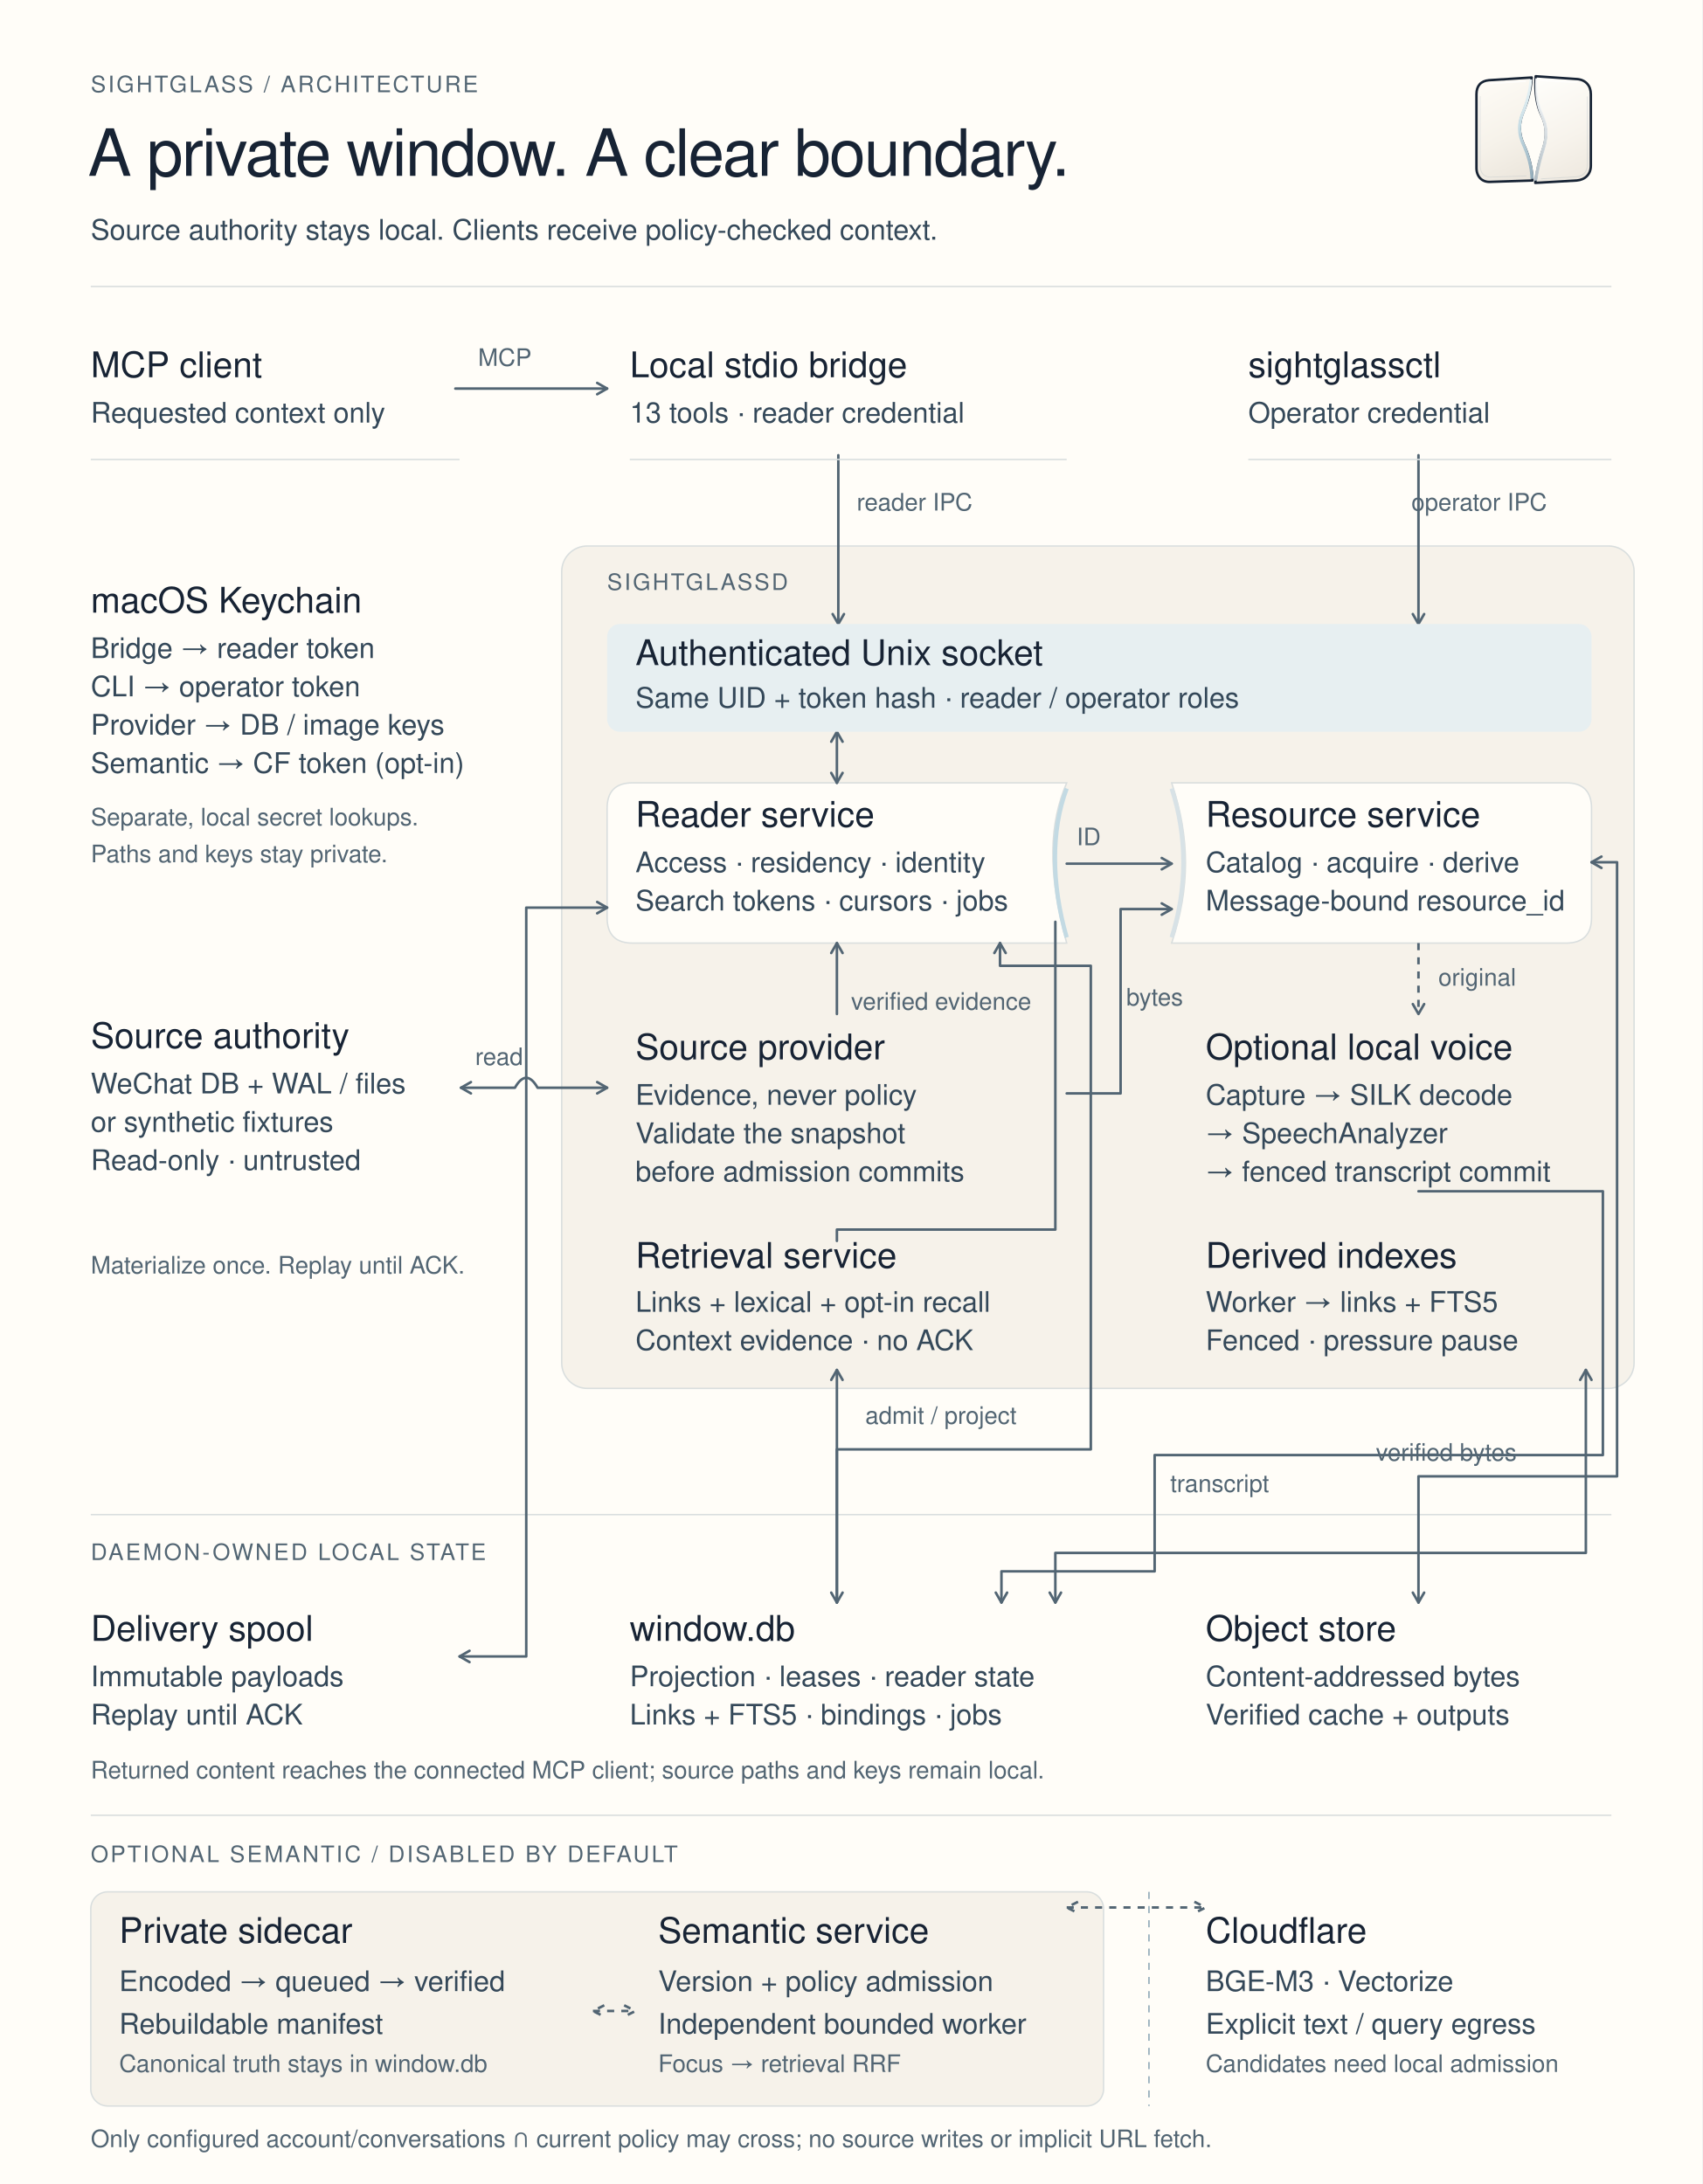
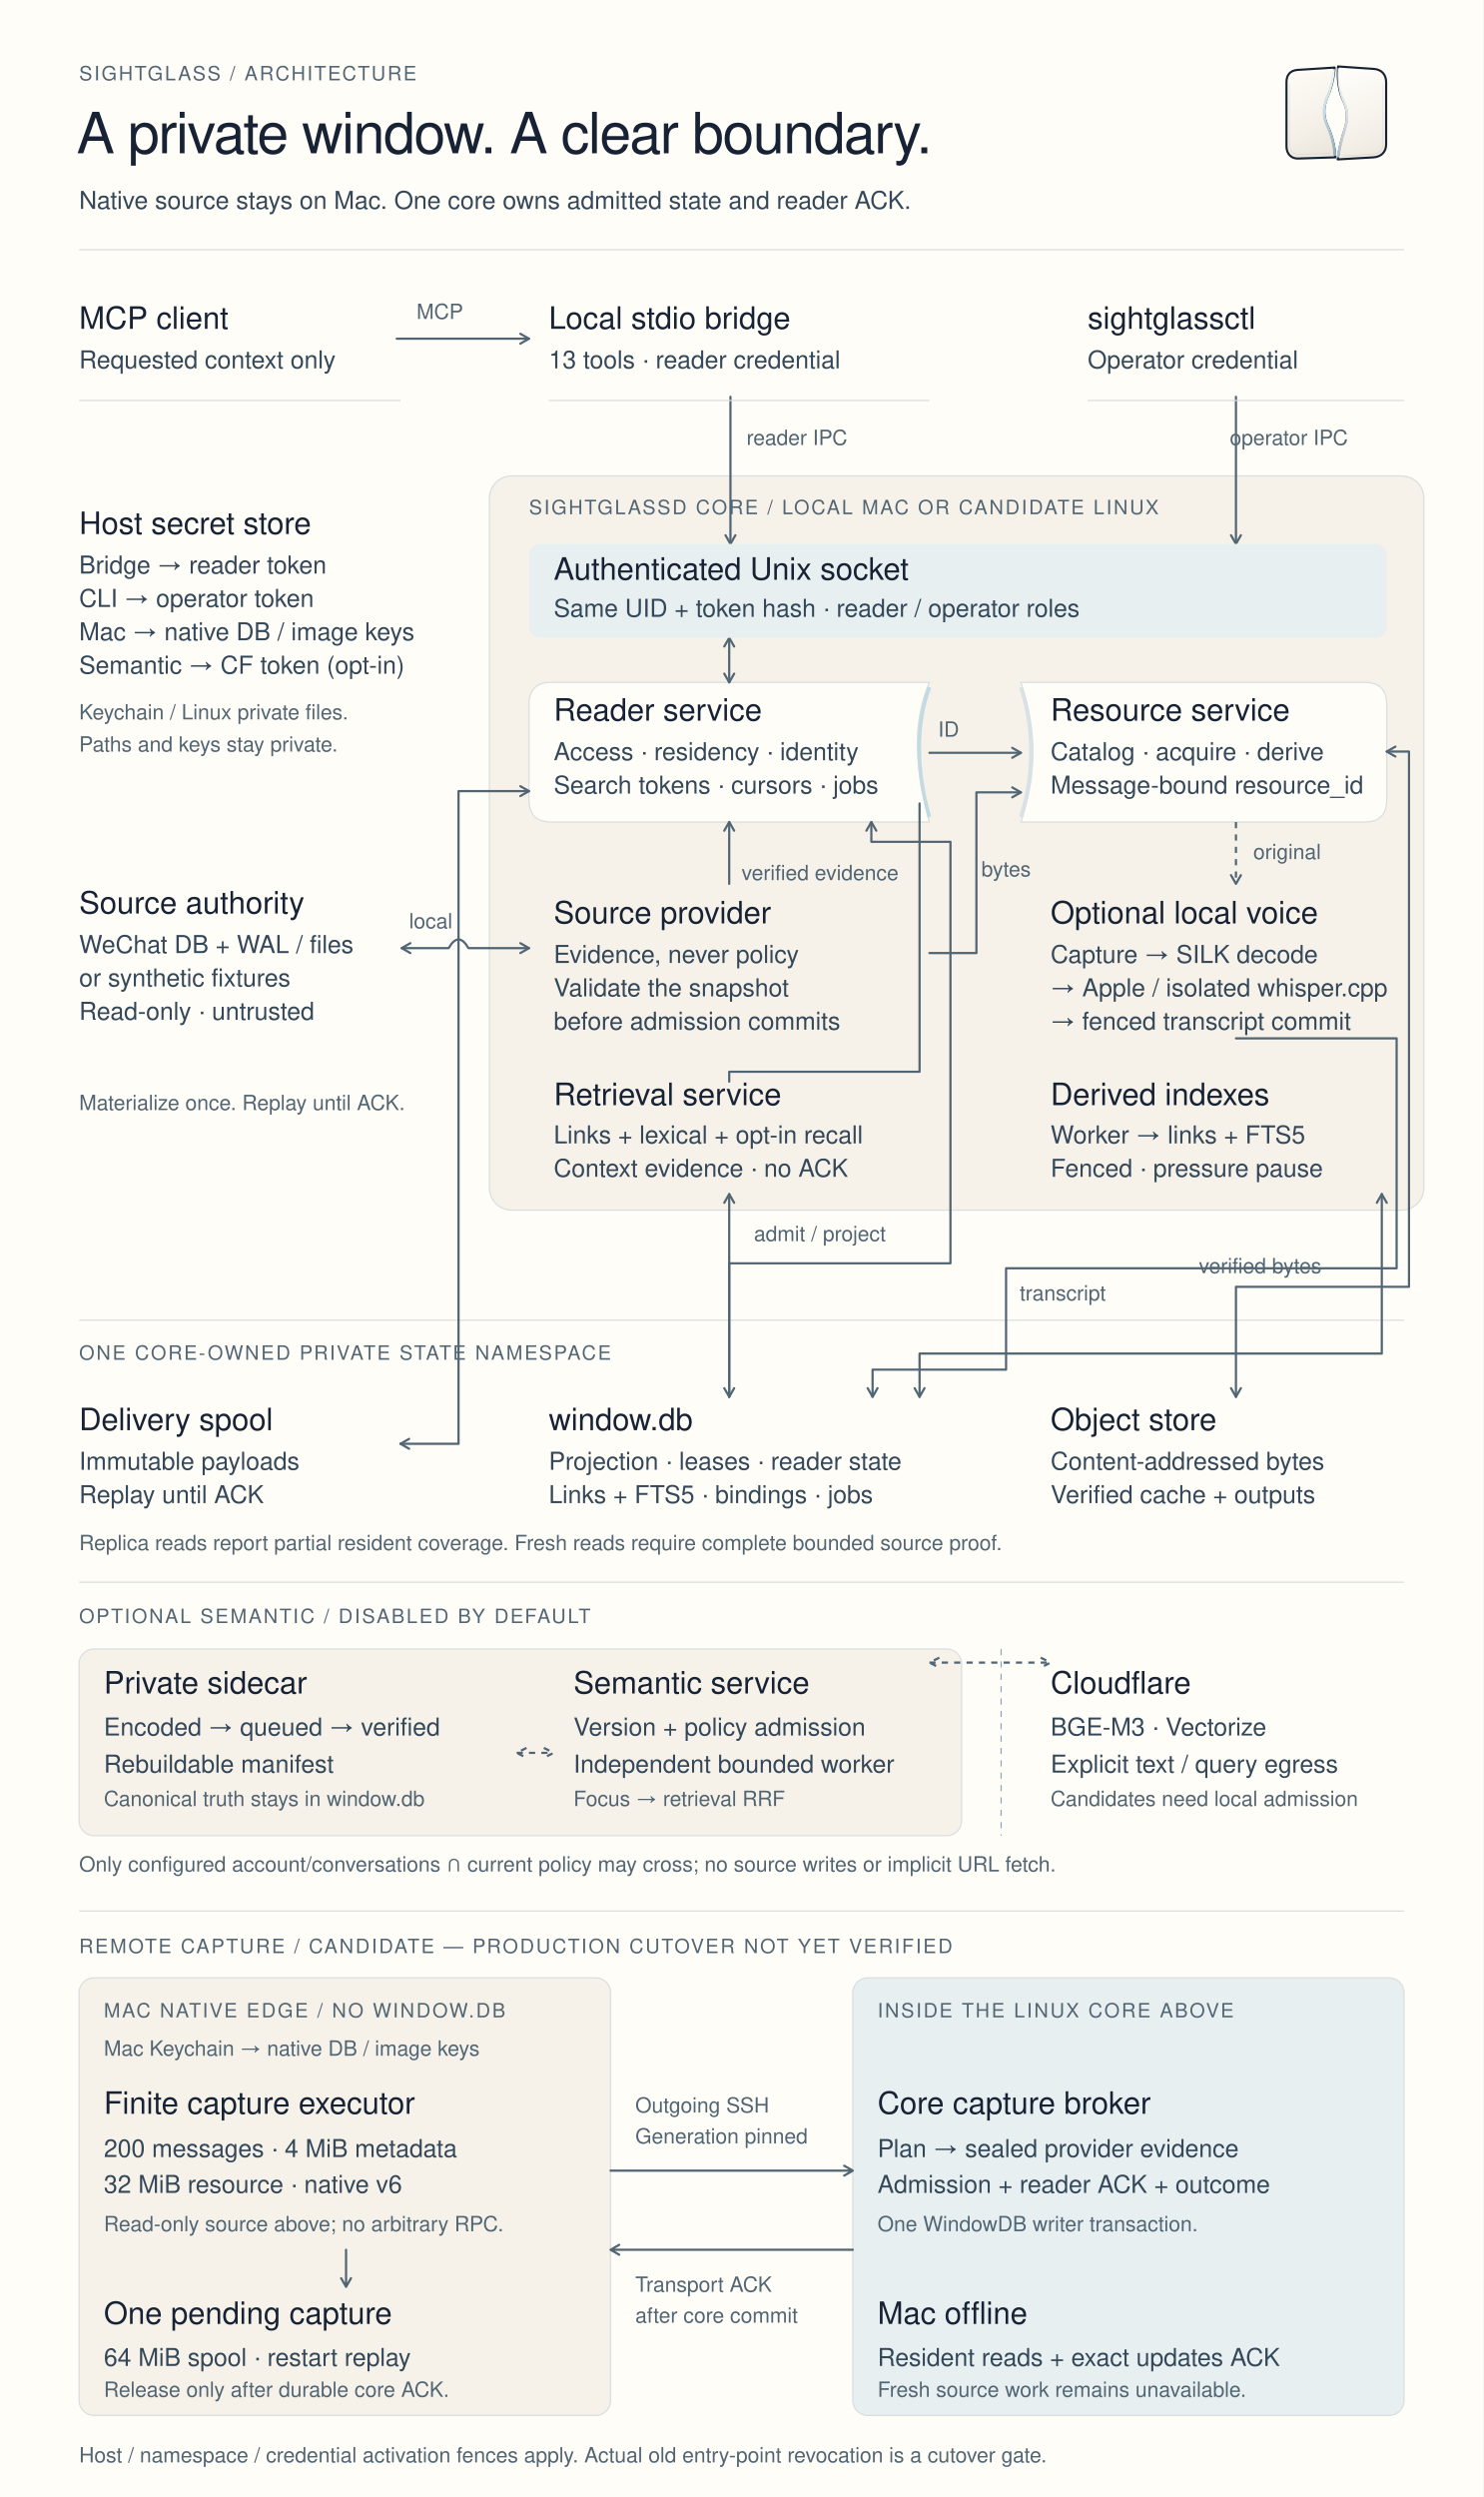
- <svg xmlns="http://www.w3.org/2000/svg" width="1200" height="1540" viewBox="0 0 1200 1540" role="img" aria-labelledby="title desc" lang="en">
+ <svg xmlns="http://www.w3.org/2000/svg" width="1200" height="2020" viewBox="0 0 1200 2020" role="img" aria-labelledby="title desc" lang="en">
  <style>
.title{font-family:"Helvetica Neue",Helvetica,Arial,sans-serif;font-size:46px;font-weight:300;fill:#172334;letter-spacing:-1px}
.head{font-family:"Helvetica Neue",Helvetica,Arial,sans-serif;font-size:25px;font-weight:500;fill:#172334}
.body{font-family:"Helvetica Neue",Helvetica,Arial,sans-serif;font-size:20px;font-weight:400;fill:#344859}
.note{font-family:"Helvetica Neue",Helvetica,Arial,sans-serif;font-size:17px;font-weight:400;fill:#526573}
.eyebrow{font-family:"Helvetica Neue",Helvetica,Arial,sans-serif;font-size:16px;letter-spacing:1.5px;fill:#526573}
.route{fill:none;stroke:#526573;stroke-width:1.8;stroke-linejoin:round;stroke-linecap:round}
.optional{fill:none;stroke:#526573;stroke-width:1.8;stroke-dasharray:5 5;stroke-linejoin:round}
</style>
  <defs>
    <linearGradient id="sg-pearl-left" x1="12" y1="14" x2="64" y2="114" gradientUnits="userSpaceOnUse">
      <stop stop-color="#FFFDF8" />
      <stop offset=".55" stop-color="#F6F2EA" />
      <stop offset="1" stop-color="#E9E3D9" />
    </linearGradient>
    <linearGradient id="sg-pearl-right" x1="65" y1="13" x2="116" y2="114" gradientUnits="userSpaceOnUse">
      <stop stop-color="#FFFFFC" />
      <stop offset=".57" stop-color="#F7F3EC" />
      <stop offset="1" stop-color="#ECE6DC" />
    </linearGradient>
    <linearGradient id="sg-blue-cut" x1="53" y1="18" x2="63" y2="110" gradientUnits="userSpaceOnUse">
      <stop stop-color="#EFF8F9" />
      <stop offset=".5" stop-color="#C3DAE3" />
      <stop offset="1" stop-color="#8FA8B7" />
    </linearGradient>
    <linearGradient id="sg-silver-cut" x1="65" y1="17" x2="75" y2="111" gradientUnits="userSpaceOnUse">
      <stop stop-color="#FFFFFF" />
      <stop offset=".53" stop-color="#E4EAED" />
      <stop offset="1" stop-color="#B7C3CA" />
    </linearGradient>
  </defs>
-   <rect width="1200" height="1540" fill="#FFFDF8" />
+   <rect width="1200" height="2020" fill="#FFFDF8" />
  <g id="header" data-readability-background="#FFFDF8">
    <text x="64" y="65" class="eyebrow" data-readability="supporting">SIGHTGLASS / ARCHITECTURE</text>
    <text x="62" y="124" class="title" data-readability="critical">A private window. A clear boundary.</text>
-     <text x="64" y="169" class="body">Source authority stays local. Clients receive policy-checked context.</text>
+     <text x="64" y="169" class="body">Native source stays on Mac. One core owns admitted state and reader ACK.</text>
    <g fill="none" transform="translate(1030 40) scale(.8)">
      <path d="M24.6 20.7 62.3 18.3C61.5 30.7 58.4 40.3 54.8 48.9 50.7 58.7 50.8 67.8 55.3 77.5 59.4 86.3 62.6 97 63 109.1L25.9 110.3C18.5 110.8 13.6 105.6 13.6 98.1V33C13.6 25.6 17.5 21.3 24.6 20.7Z" fill="url(#sg-pearl-left)" stroke="#172334" stroke-width="2.15" stroke-linejoin="round" />
      <path d="M65.8 17.2 102.2 19.7C109.8 20.3 114.4 25.5 114.4 33V96C114.4 103.6 109.4 108.5 101.9 109.1L65.4 111.2C66.8 99.6 69.6 89.3 72.5 80.6 76 70 75.4 60.7 70.9 51.6 67 43.6 64.7 32.5 65.8 17.2Z" fill="url(#sg-pearl-right)" stroke="#172334" stroke-width="2.15" stroke-linejoin="round" />
      <path d="M60.4 20.2C59.5 30.6 56.8 40.1 53.3 48.7 49 59 49.2 68.4 53.9 78.3 57.8 86.8 60.9 97.2 61.2 107.7L64 107.6C63.7 96.8 60.3 85.8 56.2 76.9 52 68 51.8 59.5 55.6 50.1 59.2 41.2 62 30.9 62.7 19.9Z" fill="url(#sg-blue-cut)" />
      <path d="M67.5 19.1C66.7 32.3 68.8 42.4 72.4 50.5 76.9 60.4 77.5 70.1 74 81 71.3 89.6 68.7 99 67.1 109.1L64.2 109.3C65.8 98.4 68.7 88.4 71.5 79.6 74.7 69.8 74.1 61.2 70.1 52.2 66.4 43.8 64.6 33.1 65.5 19Z" fill="url(#sg-silver-cut)" opacity=".94" />
      <path d="M25.8 23.7 56.8 21.6" stroke="#FFFFFF" stroke-width="1.05" stroke-linecap="round" opacity=".84" />
      <path d="M70.3 20.8 101.7 22.7" stroke="#FFFFFF" stroke-width="1.05" stroke-linecap="round" opacity=".8" />
      <path d="M16.9 35.1V96.5C16.9 102.4 20.5 106.4 26.3 106.1L57.5 105.1" stroke="#A8B6C0" stroke-width=".75" stroke-linecap="round" opacity=".28" />
      <path d="M111.2 35.3V95.7C111.2 101.4 107.5 105.4 101.7 105.8L70.8 107.6" stroke="#98A8B4" stroke-width=".75" stroke-linecap="round" opacity=".25" />
    </g>
    <path d="M64 202H1136" stroke="#D9DEDE" />
  </g>
  <g id="daemon-region">
    <rect x="396" y="385" width="756" height="594" rx="18" fill="#F6F2EA" stroke="#D9DEDE" />
-     <text x="428" y="416" class="eyebrow" data-readability="supporting">SIGHTGLASSD</text>
+     <text x="428" y="416" class="eyebrow" data-readability="supporting">SIGHTGLASSD CORE / LOCAL MAC OR CANDIDATE LINUX</text>
  </g>
  <g id="private-state-region">
    <path d="M64 1068H1136" stroke="#D9DEDE" />
-     <text x="64" y="1100" class="eyebrow" data-readability="supporting">DAEMON-OWNED LOCAL STATE</text>
+     <text x="64" y="1100" class="eyebrow" data-readability="supporting">ONE CORE-OWNED PRIVATE STATE NAMESPACE</text>
  </g>
  <path d="M446 552H752C740 580 738 614 752 665H446Q428 665 428 647V570Q428 552 446 552Z" fill="#FFFDF8" stroke="#D9DEDE" />
  <path d="M826 552H1104Q1122 552 1122 570V647Q1122 665 1104 665H826C839 626 839 591 826 552Z" fill="#FFFDF8" stroke="#D9DEDE" />
  <path d="M752 556C741 585 741 623 752 661" stroke="#C3DAE3" fill="none" stroke-width="3" />
  <path d="M826 556C837 590 837 626 826 661" stroke="#D8E2E6" fill="none" stroke-width="3" />
  <g id="routes">
    <path class="route" d="M744 650V867H590V875" />
    <path class="route" d="M590 966V1130" />
    <path class="route" d="M586 973L590 966L594 973" />
    <path class="route" d="M1118 966V1095H744V1130" />
    <path class="route" d="M740 1123L744 1130L748 1123" />
    <path class="route" d="M1114 973L1118 966L1122 973" />
    <path class="route" d="M321 274H428" />
    <path class="route" d="M421 270L428 274L421 278" />
    <path class="route" d="M591 321V440" />
    <path class="route" d="M587 433L591 440L595 433" />
    <path class="route" d="M1000 321V440" />
    <path class="route" d="M996 433L1000 440L1004 433" />
    <path class="route" d="M590 516V552" />
    <path class="route" d="M586 545L590 552L594 545" />
    <path class="route" d="M586 523L590 516L594 523" />
    <path class="route" d="M752 609H826" />
    <path class="route" d="M819 605L826 609L819 613" />
    <path class="route" d="M325 767H363Q371 753 379 767H428" />
    <path class="route" d="M421 763L428 767L421 771" />
    <path class="route" d="M332 763L325 767L332 771" />
    <path class="route" d="M590 715V665" />
    <path class="route" d="M586 672L590 665L594 672" />
    <path class="route" d="M752 771H790V641H826" />
    <path class="route" d="M819 637L826 641L819 645" />
    <path class="optional" d="M1000 665V715" />
    <path class="route" d="M996 708L1000 715L1004 708" />
    <path class="route" d="M428 640H371V1168H324" />
    <path class="route" d="M331 1164L324 1168L331 1172" />
    <path class="route" d="M421 636L428 640L421 644" />
    <path class="route" d="M705 665V681H769V1022H590V1130" />
    <path class="route" d="M586 1123L590 1130L594 1123" />
    <path class="route" d="M701 672L705 665L709 672" />
    <path class="route" d="M1000 840H1130V1026H814V1108H706V1130" />
    <path class="route" d="M702 1123L706 1130L710 1123" />
    <path class="route" d="M1122 608H1140V1041H1000V1130" />
    <path class="route" d="M996 1123L1000 1130L1004 1123" />
    <path class="route" d="M1129 604L1122 608L1129 612" />
  </g>
  <g id="CLIENT" data-readability-background="#FFFDF8">
    <text x="64" y="266" class="head" data-readability="critical">MCP client</text>
    <text x="64" y="298" class="body">Requested context only</text>
  </g>
  <g id="BRIDGE" data-readability-background="#FFFDF8">
    <text x="444" y="266" class="head" data-readability="critical">Local stdio bridge</text>
    <text x="444" y="298" class="body">13 tools · reader credential</text>
  </g>
  <g id="OPERATOR" data-readability-background="#FFFDF8">
    <text x="880" y="266" class="head" data-readability="critical">sightglassctl</text>
    <text x="880" y="298" class="body">Operator credential</text>
  </g>
  <path d="M64 324H324M444 324H752M880 324H1136" stroke="#D9DEDE" />
  <g id="KC" data-readability-background="#FFFDF8">
-     <text x="64" y="432" class="head" data-readability="critical">macOS Keychain</text>
+     <text x="64" y="432" class="head" data-readability="critical">Host secret store</text>
    <text x="64" y="464" class="body">Bridge → reader token</text>
    <text x="64" y="491" class="body">CLI → operator token</text>
-     <text x="64" y="518" class="body">Provider → DB / image keys</text>
+     <text x="64" y="518" class="body">Mac → native DB / image keys</text>
    <text x="64" y="545" class="body">Semantic → CF token (opt-in)</text>
  </g>
-   <text x="64" y="582" class="note" data-readability="supporting">Separate, local secret lookups.</text>
+   <text x="64" y="582" class="note" data-readability="supporting">Keychain / Linux private files.</text>
  <text x="64" y="608" class="note" data-readability="supporting">Paths and keys stay private.</text>
  <g id="AUTH" data-readability-background="#E7EFF1">
    <rect x="428" y="440" width="694" height="76" rx="9" fill="#E7EFF1" />
    <text x="448" y="469" class="head" data-readability="critical">Authenticated Unix socket</text>
    <text x="448" y="499" class="body">Same UID + token hash · reader / operator roles</text>
  </g>
  <g id="READER" data-readability-background="#FFFDF8">
    <text x="448" y="583" class="head" data-readability="critical">Reader service</text>
    <text x="448" y="615" class="body">Access · residency · identity</text>
    <text x="448" y="642" class="body">Search tokens · cursors · jobs</text>
  </g>
  <g id="RESOURCE" data-readability-background="#FFFDF8">
    <text x="850" y="583" class="head" data-readability="critical">Resource service</text>
    <text x="850" y="615" class="body">Catalog · acquire · derive</text>
    <text x="850" y="642" class="body">Message-bound resource_id</text>
  </g>
  <g id="SRC" data-readability-background="#FFFDF8">
    <text x="64" y="739" class="head" data-readability="critical">Source authority</text>
    <text x="64" y="771" class="body">WeChat DB + WAL / files</text>
    <text x="64" y="798" class="body">or synthetic fixtures</text>
    <text x="64" y="825" class="body">Read-only · untrusted</text>
  </g>
  <g id="PROVIDER" data-readability-background="#FFFDF8">
    <text x="448" y="747" class="head" data-readability="critical">Source provider</text>
    <text x="448" y="779" class="body">Evidence, never policy</text>
    <text x="448" y="806" class="body">Validate the snapshot</text>
    <text x="448" y="833" class="body">before admission commits</text>
  </g>
  <g id="VOICE" data-readability-background="#FFFDF8">
    <text x="850" y="747" class="head" data-readability="critical">Optional local voice</text>
    <text x="850" y="779" class="body">Capture → SILK decode</text>
-     <text x="850" y="806" class="body">→ SpeechAnalyzer</text>
+     <text x="850" y="806" class="body">→ Apple / isolated whisper.cpp</text>
    <text x="850" y="833" class="body">→ fenced transcript commit</text>
  </g>
  <g id="RETRIEVAL" data-readability-background="#F6F2EA">
    <text x="448" y="894" class="head" data-readability="critical">Retrieval service</text>
    <text x="448" y="925" class="body">Links + lexical + opt-in recall</text>
    <text x="448" y="952" class="body">Context evidence · no ACK</text>
  </g>
  <g id="INDEX_WORKER" data-readability-background="#F6F2EA">
    <text x="850" y="894" class="head" data-readability="critical">Derived indexes</text>
    <text x="850" y="925" class="body">Worker → links + FTS5</text>
    <text x="850" y="952" class="body">Fenced · pressure pause</text>
  </g>
  <g id="SPOOL" data-readability-background="#FFFDF8">
    <text x="64" y="1157" class="head" data-readability="critical">Delivery spool</text>
    <text x="64" y="1189" class="body">Immutable payloads</text>
    <text x="64" y="1216" class="body">Replay until ACK</text>
  </g>
  <g id="WINDOW" data-readability-background="#FFFDF8">
    <text x="444" y="1157" class="head" data-readability="critical">window.db</text>
    <text x="444" y="1189" class="body">Projection · leases · reader state</text>
    <text x="444" y="1216" class="body">Links + FTS5 · bindings · jobs</text>
  </g>
  <g id="CACHE" data-readability-background="#FFFDF8">
    <text x="850" y="1157" class="head" data-readability="critical">Object store</text>
    <text x="850" y="1189" class="body">Content-addressed bytes</text>
    <text x="850" y="1216" class="body">Verified cache + outputs</text>
  </g>
  <g id="edge-labels" data-readability-background="#FFFDF8">
    <text x="337" y="258" class="note" data-readability="supporting">MCP</text>
    <text x="604" y="360" class="note" data-readability="supporting">reader IPC</text>
    <text x="995" y="360" class="note" data-readability="supporting">operator IPC</text>
    <text x="759" y="596" class="note" data-readability="supporting">ID</text>
-     <text x="335" y="751" class="note" data-readability="supporting">read</text>
+     <text x="331" y="751" class="note" data-readability="supporting">local</text>
    <text x="600" y="712" class="note" data-readability="supporting">verified evidence</text>
    <text x="1014" y="695" class="note" data-readability="supporting">original</text>
    <text x="794" y="709" class="note" data-readability="supporting">bytes</text>
    <text x="64" y="898" class="note" data-readability="supporting">Materialize once. Replay until ACK.</text>
    <text x="610" y="1004" class="note" data-readability="supporting">admit / project</text>
    <text x="825" y="1052" class="note" data-readability="supporting">transcript</text>
    <text x="970" y="1030" class="note" data-readability="supporting">verified bytes</text>
  </g>
-   <text x="64" y="1254" class="note" data-readability="supporting">Returned content reaches the connected MCP client; source paths and keys remain local.</text>
+   <text x="64" y="1254" class="note" data-readability="supporting">Replica reads report partial resident coverage. Fresh reads require complete bounded source proof.</text>
  <path d="M64 1280H1136" stroke="#D9DEDE" />
  <text x="64" y="1313" class="eyebrow">OPTIONAL SEMANTIC / DISABLED BY DEFAULT</text>
  <rect x="64" y="1334" width="714" height="151" rx="12" fill="#F6F2EA" stroke="#D9DEDE" />
  <path d="M810 1334V1485" stroke="#8FA8B7" stroke-dasharray="5 5" />
  <g id="SEMANTIC_DB">
    <text x="84" y="1370" class="head">Private sidecar</text>
    <text x="84" y="1404" class="body">Encoded → queued → verified</text>
    <text x="84" y="1434" class="body">Rebuildable manifest</text>
    <text x="84" y="1461" class="note">Canonical truth stays in window.db</text>
  </g>
  <g id="SEMANTIC">
    <text x="464" y="1370" class="head">Semantic service</text>
    <text x="464" y="1404" class="body">Version + policy admission</text>
    <text x="464" y="1434" class="body">Independent bounded worker</text>
    <text x="464" y="1461" class="note">Focus → retrieval RRF</text>
  </g>
  <g id="CF">
    <text x="850" y="1370" class="head">Cloudflare</text>
    <text x="850" y="1404" class="body">BGE-M3 · Vectorize</text>
    <text x="850" y="1434" class="body">Explicit text / query egress</text>
    <text x="850" y="1461" class="note">Candidates need local admission</text>
  </g>
  <path class="optional" d="M418 1418H448M440 1414L448 1418L440 1422M426 1414L418 1418L426 1422" />
  <path class="optional" d="M752 1345H850M842 1341L850 1345L842 1349M760 1341L752 1345L760 1349" />
  <text x="64" y="1514" class="note">Only configured account/conversations ∩ current policy may cross; no source writes or implicit URL fetch.</text>
+   <path d="M64 1546H1136" stroke="#D9DEDE" />
+   <text x="64" y="1580" class="eyebrow">REMOTE CAPTURE / CANDIDATE — PRODUCTION CUTOVER NOT YET VERIFIED</text>
+   <g id="edge-region">
+     <rect x="64" y="1600" width="430" height="354" rx="12" fill="#F6F2EA" stroke="#D9DEDE" />
+     <text x="84" y="1632" class="eyebrow">MAC NATIVE EDGE / NO WINDOW.DB</text>
+   </g>
+   <g id="EDGE_KC">
+     <text x="84" y="1663" class="note">Mac Keychain → native DB / image keys</text>
+   </g>
+   <g id="EDGE">
+     <text x="84" y="1710" class="head">Finite capture executor</text>
+     <text x="84" y="1745" class="body">200 messages · 4 MiB metadata</text>
+     <text x="84" y="1774" class="body">32 MiB resource · native v6</text>
+     <text x="84" y="1805" class="note">Read-only source above; no arbitrary RPC.</text>
+   </g>
+   <path class="route" d="M280 1820V1850M276 1843L280 1850L284 1843" />
+   <g id="EDGE_SPOOL">
+     <text x="84" y="1880" class="head">One pending capture</text>
+     <text x="84" y="1914" class="body">64 MiB spool · restart replay</text>
+     <text x="84" y="1939" class="note">Release only after durable core ACK.</text>
+   </g>
+   <g id="CAPTURE_BROKER">
+     <rect x="690" y="1600" width="446" height="354" rx="12" fill="#E7EFF1" stroke="#D9DEDE" />
+     <text x="710" y="1632" class="eyebrow">INSIDE THE LINUX CORE ABOVE</text>
+     <text x="710" y="1710" class="head">Core capture broker</text>
+     <text x="710" y="1745" class="body">Plan → sealed provider evidence</text>
+     <text x="710" y="1774" class="body">Admission + reader ACK + outcome</text>
+     <text x="710" y="1805" class="note">One WindowDB writer transaction.</text>
+     <text x="710" y="1880" class="head">Mac offline</text>
+     <text x="710" y="1914" class="body">Resident reads + exact updates ACK</text>
+     <text x="710" y="1939" class="note">Fresh source work remains unavailable.</text>
+   </g>
+   <path class="route" d="M494 1756H690M683 1752L690 1756L683 1760" />
+   <text x="514" y="1709" class="note">Outgoing SSH</text>
+   <text x="514" y="1734" class="note">Generation pinned</text>
+   <path class="route" d="M690 1820H494M501 1816L494 1820L501 1824" />
+   <text x="514" y="1854" class="note">Transport ACK</text>
+   <text x="514" y="1879" class="note">after core commit</text>
+   <text x="64" y="1992" class="note">Host / namespace / credential activation fences apply. Actual old entry-point revocation is a cutover gate.</text>
</svg>
